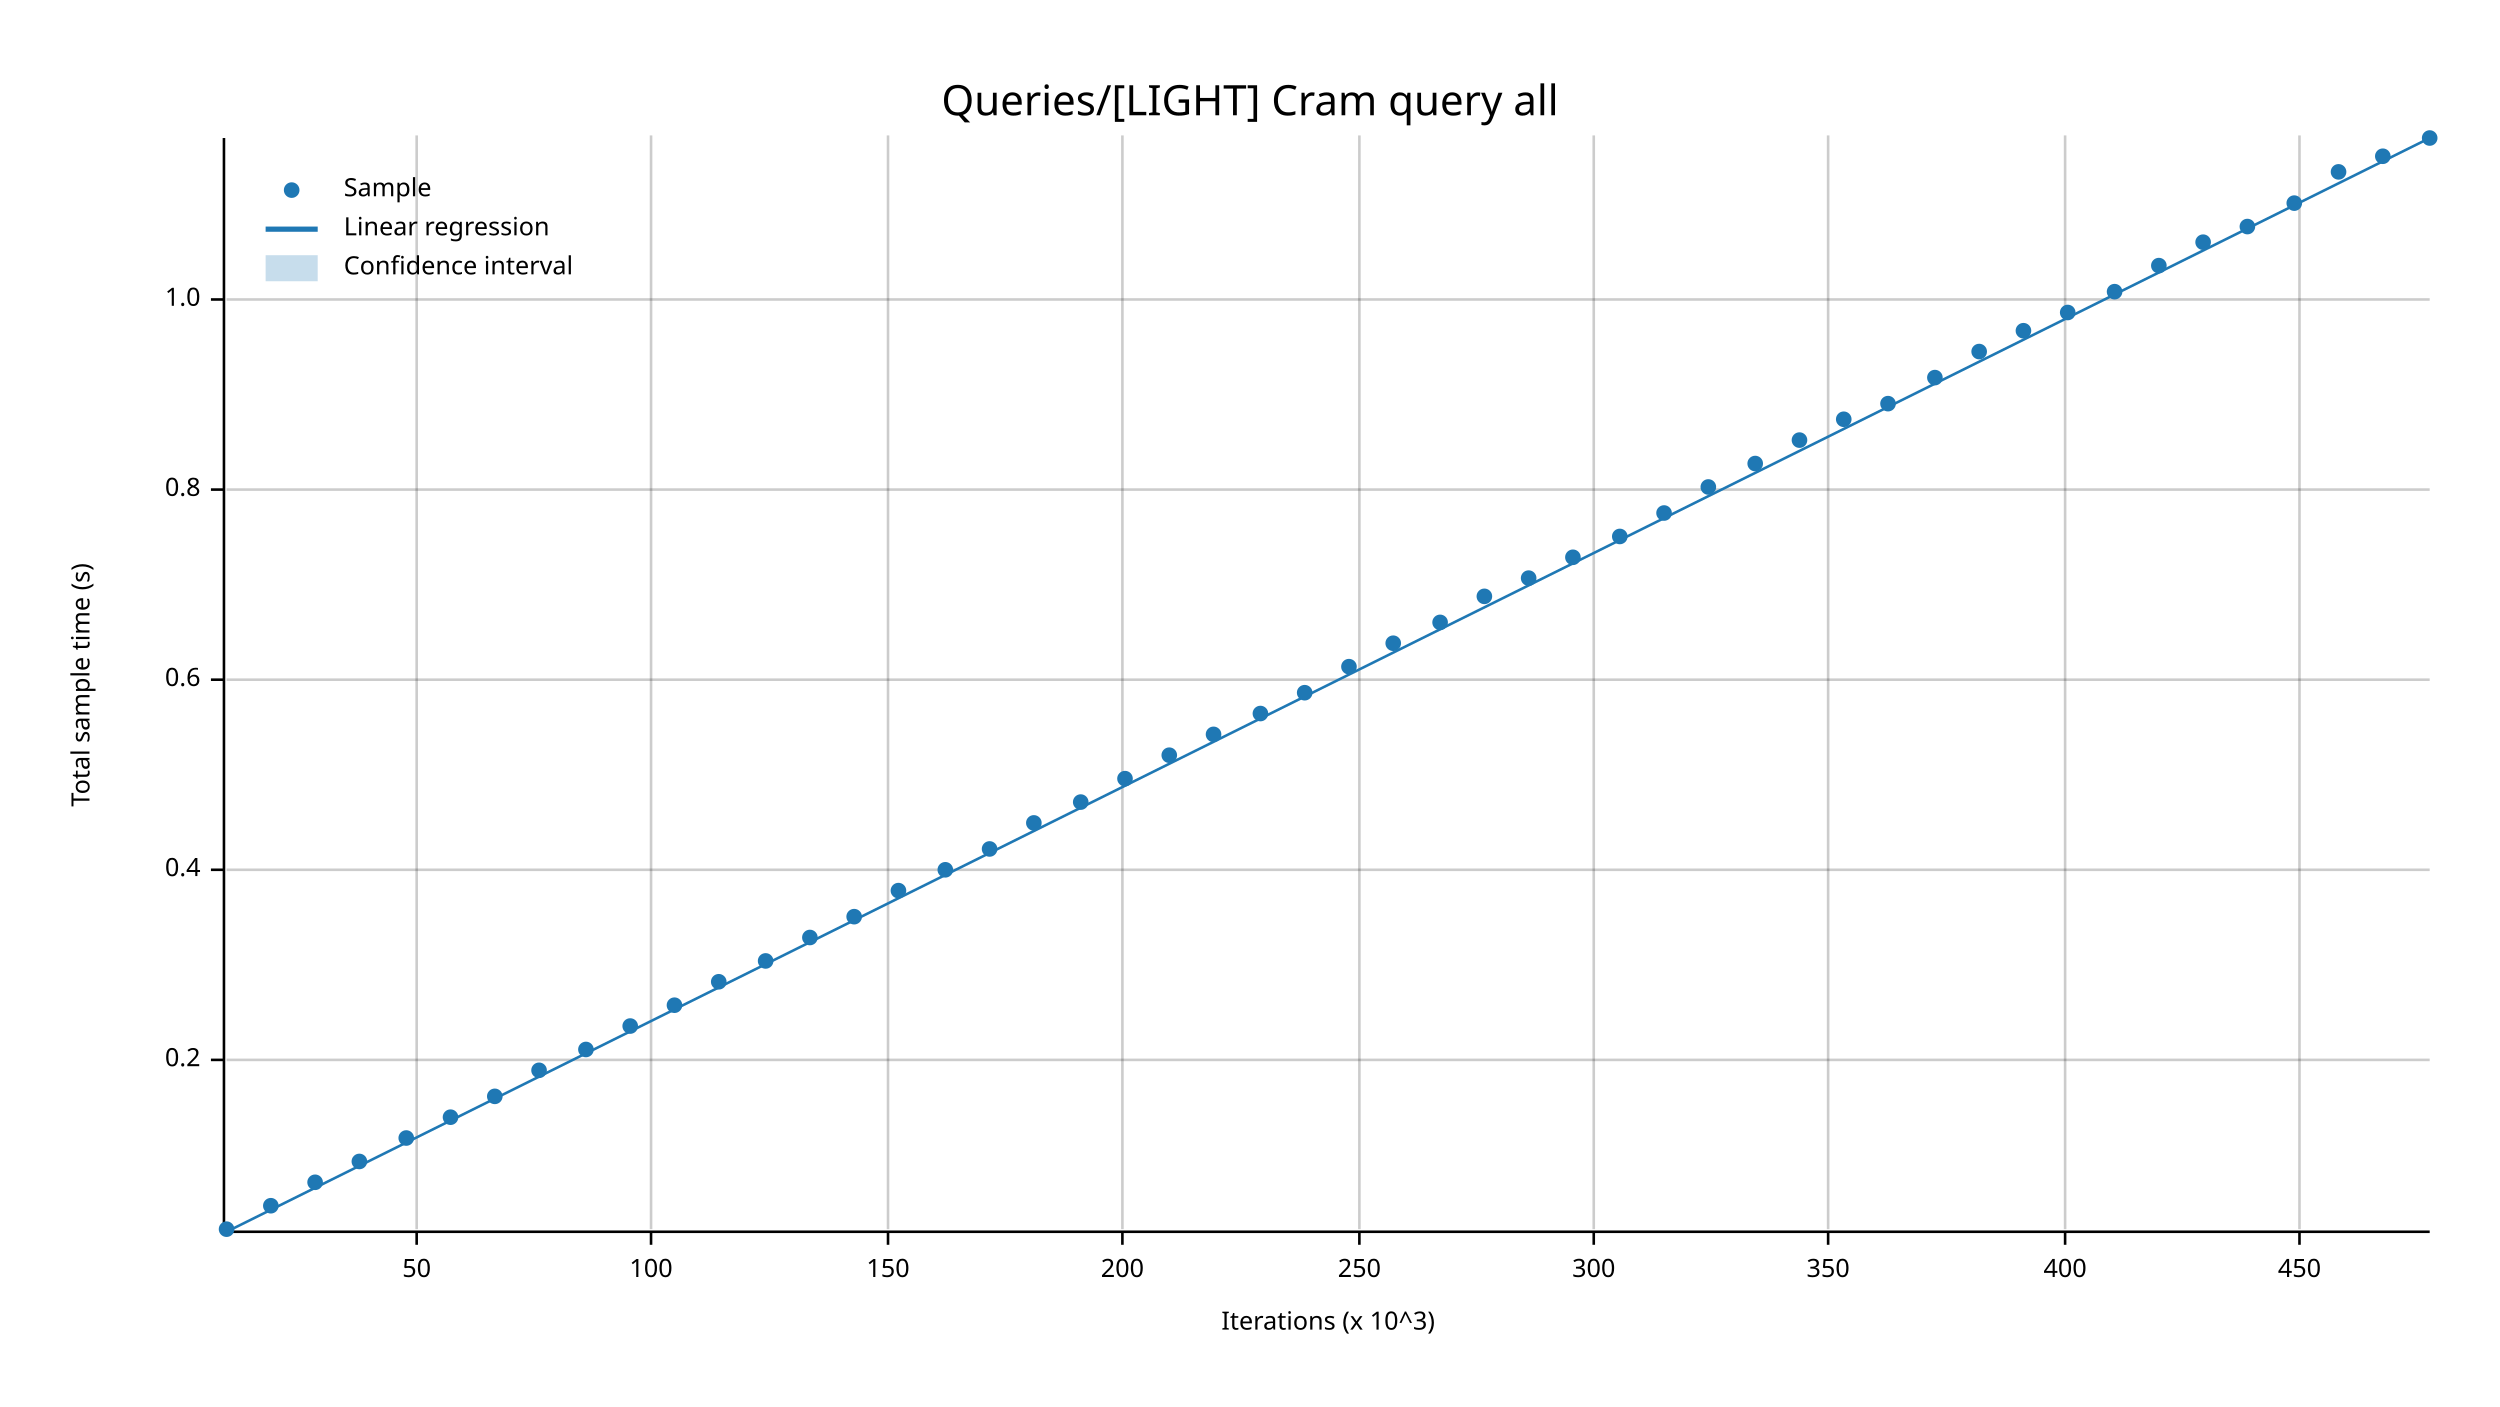
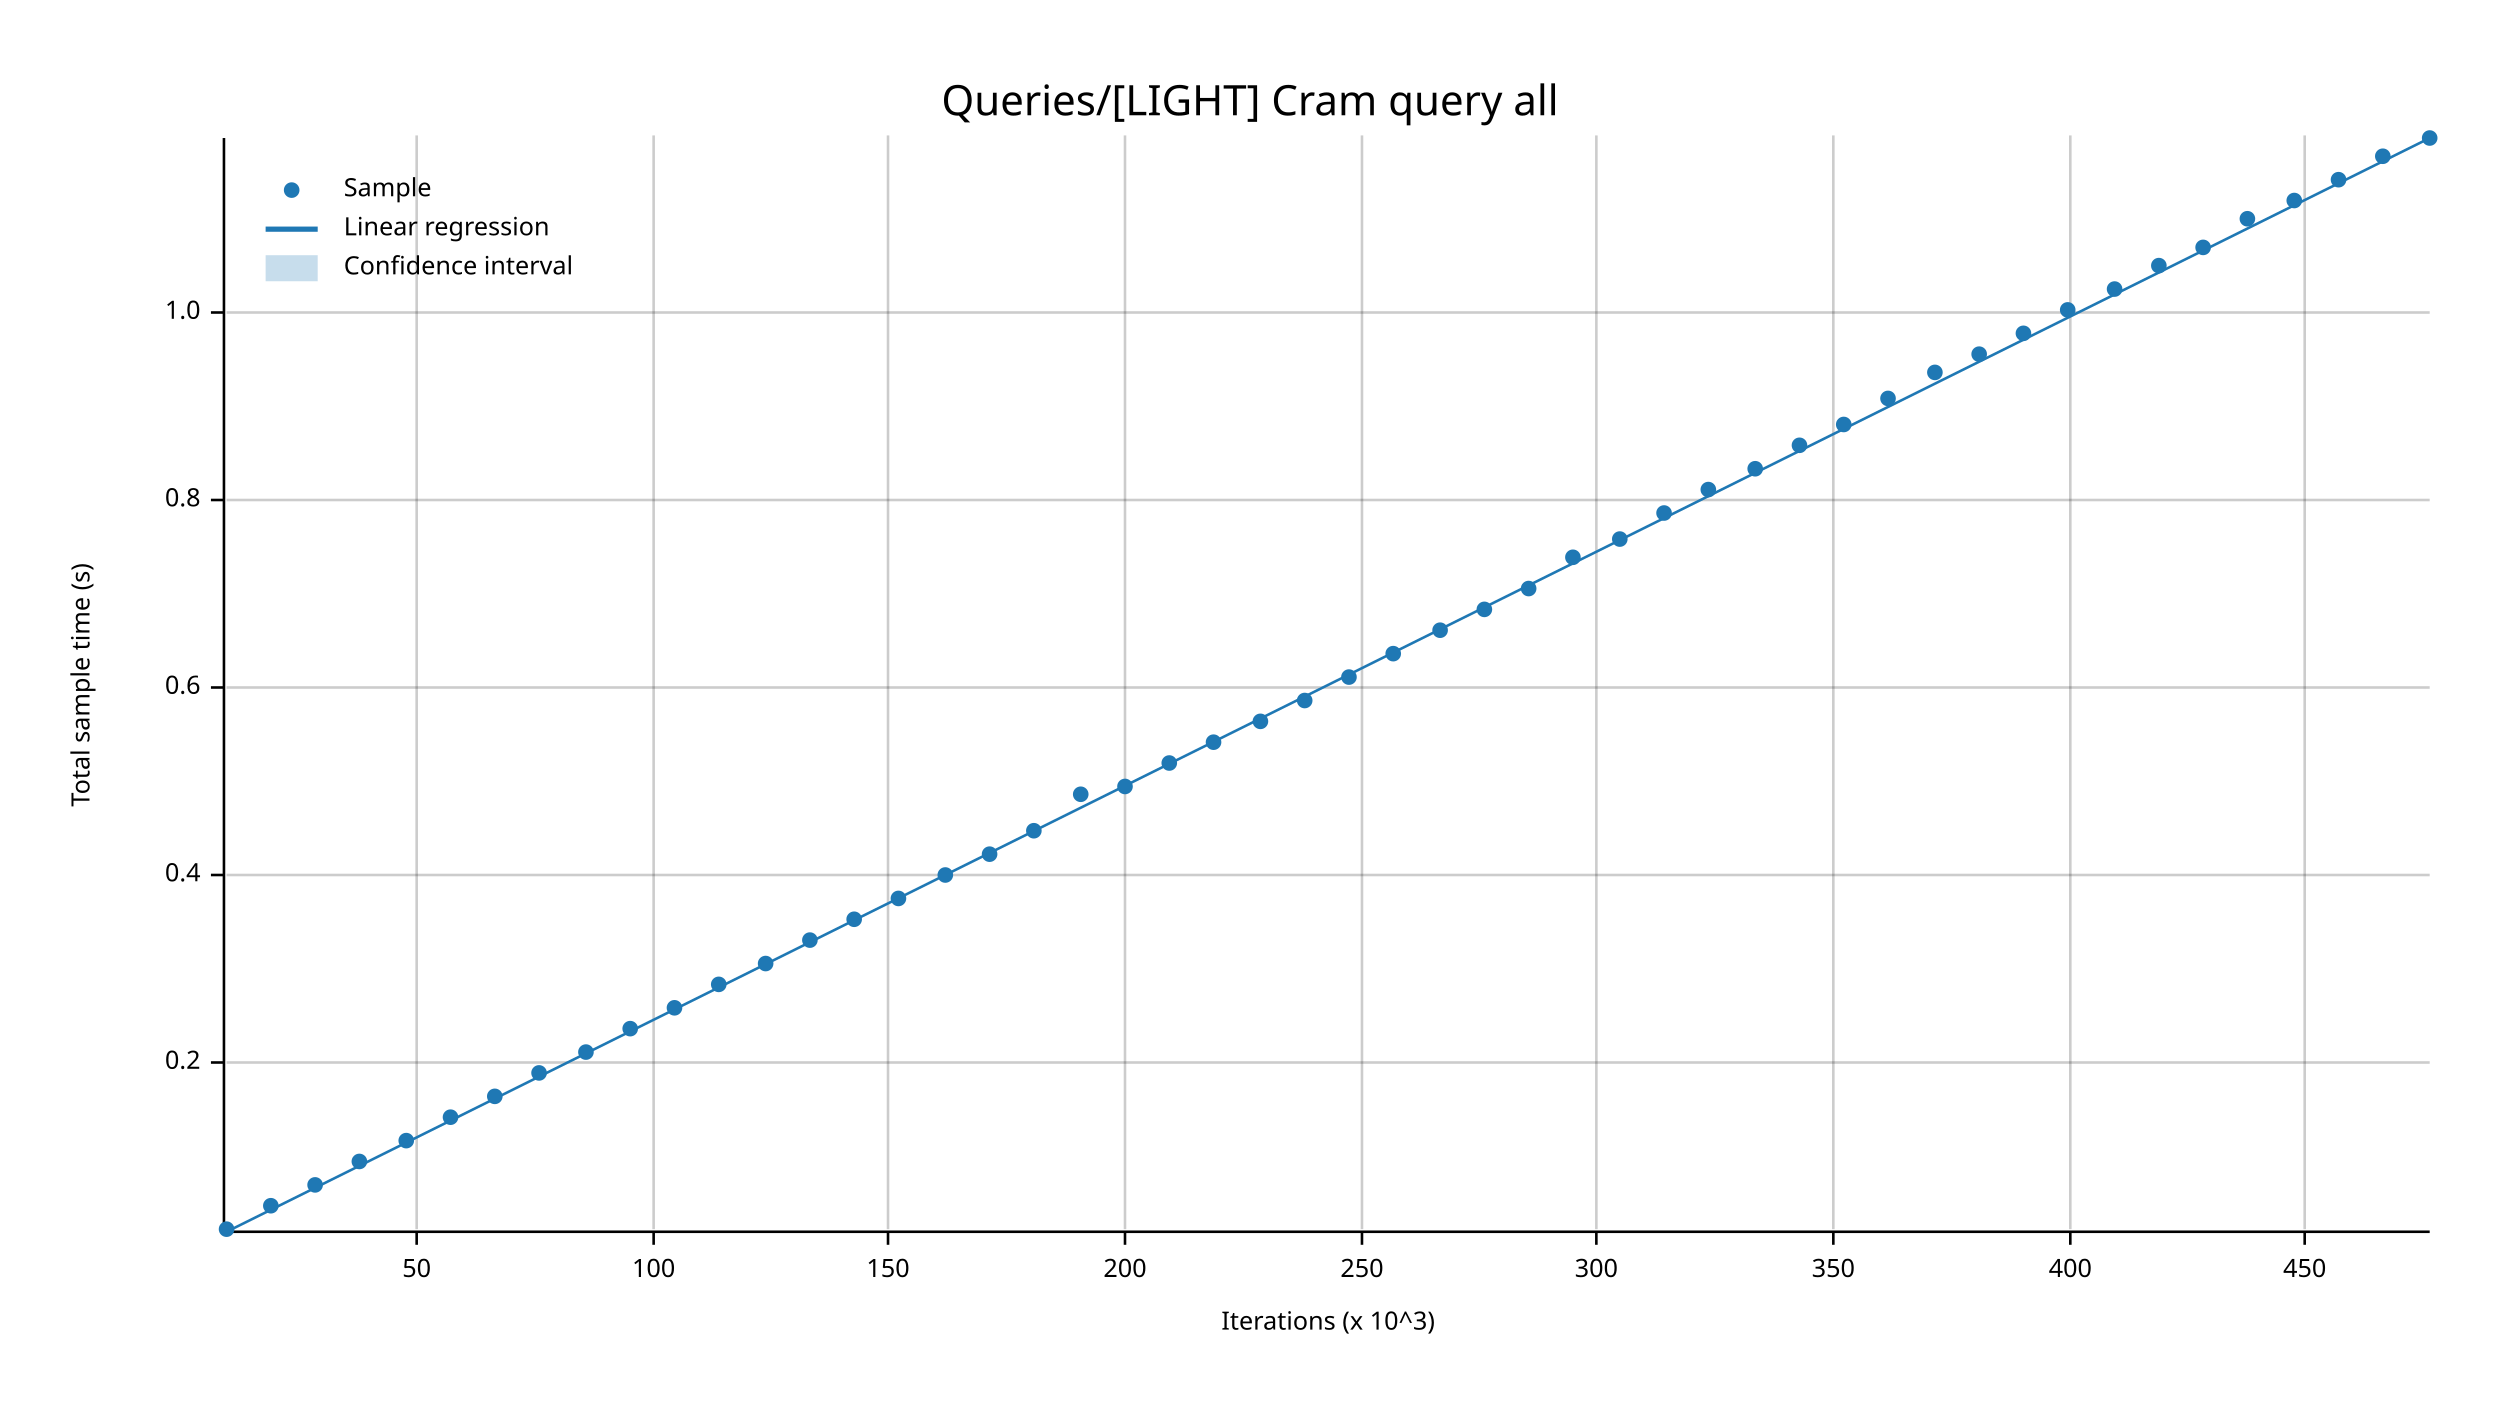
<svg xmlns="http://www.w3.org/2000/svg" width="960" height="540" viewBox="0 0 960 540">
  <text x="480" y="32" dy="0.76em" text-anchor="middle" font-family="sans-serif" font-size="16.129" opacity="1" fill="#000000">
Queries/[LIGHT] Cram query all
</text>
  <text x="27" y="263" dy="0.76em" text-anchor="middle" font-family="sans-serif" font-size="9.677" opacity="1" fill="#000000" transform="rotate(270, 27, 263)">
Total sample time (s)
</text>
  <text x="510" y="513" dy="-0.5ex" text-anchor="middle" font-family="sans-serif" font-size="9.677" opacity="1" fill="#000000">
Iterations (x 10^3)
</text>
  <line opacity="0.2" stroke="#000000" stroke-width="1" x1="160" y1="472" x2="160" y2="52" />
-   <line opacity="0.2" stroke="#000000" stroke-width="1" x1="250" y1="472" x2="250" y2="52" />
+   <line opacity="0.2" stroke="#000000" stroke-width="1" x1="251" y1="472" x2="251" y2="52" />
  <line opacity="0.2" stroke="#000000" stroke-width="1" x1="341" y1="472" x2="341" y2="52" />
-   <line opacity="0.2" stroke="#000000" stroke-width="1" x1="431" y1="472" x2="431" y2="52" />
-   <line opacity="0.2" stroke="#000000" stroke-width="1" x1="522" y1="472" x2="522" y2="52" />
-   <line opacity="0.2" stroke="#000000" stroke-width="1" x1="612" y1="472" x2="612" y2="52" />
-   <line opacity="0.2" stroke="#000000" stroke-width="1" x1="702" y1="472" x2="702" y2="52" />
-   <line opacity="0.2" stroke="#000000" stroke-width="1" x1="793" y1="472" x2="793" y2="52" />
-   <line opacity="0.2" stroke="#000000" stroke-width="1" x1="883" y1="472" x2="883" y2="52" />
-   <line opacity="0.2" stroke="#000000" stroke-width="1" x1="87" y1="407" x2="933" y2="407" />
-   <line opacity="0.2" stroke="#000000" stroke-width="1" x1="87" y1="334" x2="933" y2="334" />
-   <line opacity="0.2" stroke="#000000" stroke-width="1" x1="87" y1="261" x2="933" y2="261" />
-   <line opacity="0.2" stroke="#000000" stroke-width="1" x1="87" y1="188" x2="933" y2="188" />
-   <line opacity="0.2" stroke="#000000" stroke-width="1" x1="87" y1="115" x2="933" y2="115" />
+   <line opacity="0.2" stroke="#000000" stroke-width="1" x1="432" y1="472" x2="432" y2="52" />
+   <line opacity="0.2" stroke="#000000" stroke-width="1" x1="523" y1="472" x2="523" y2="52" />
+   <line opacity="0.2" stroke="#000000" stroke-width="1" x1="613" y1="472" x2="613" y2="52" />
+   <line opacity="0.2" stroke="#000000" stroke-width="1" x1="704" y1="472" x2="704" y2="52" />
+   <line opacity="0.2" stroke="#000000" stroke-width="1" x1="795" y1="472" x2="795" y2="52" />
+   <line opacity="0.2" stroke="#000000" stroke-width="1" x1="885" y1="472" x2="885" y2="52" />
+   <line opacity="0.2" stroke="#000000" stroke-width="1" x1="87" y1="408" x2="933" y2="408" />
+   <line opacity="0.2" stroke="#000000" stroke-width="1" x1="87" y1="336" x2="933" y2="336" />
+   <line opacity="0.2" stroke="#000000" stroke-width="1" x1="87" y1="264" x2="933" y2="264" />
+   <line opacity="0.2" stroke="#000000" stroke-width="1" x1="87" y1="192" x2="933" y2="192" />
+   <line opacity="0.2" stroke="#000000" stroke-width="1" x1="87" y1="120" x2="933" y2="120" />
  <polyline fill="none" opacity="1" stroke="#000000" stroke-width="1" points="86,53 86,473 " />
-   <text x="77" y="407" dy="0.5ex" text-anchor="end" font-family="sans-serif" font-size="9.677" opacity="1" fill="#000000">
+   <text x="77" y="408" dy="0.5ex" text-anchor="end" font-family="sans-serif" font-size="9.677" opacity="1" fill="#000000">
0.2
</text>
-   <polyline fill="none" opacity="1" stroke="#000000" stroke-width="1" points="81,407 86,407 " />
-   <text x="77" y="334" dy="0.5ex" text-anchor="end" font-family="sans-serif" font-size="9.677" opacity="1" fill="#000000">
+   <polyline fill="none" opacity="1" stroke="#000000" stroke-width="1" points="81,408 86,408 " />
+   <text x="77" y="336" dy="0.5ex" text-anchor="end" font-family="sans-serif" font-size="9.677" opacity="1" fill="#000000">
0.4
</text>
-   <polyline fill="none" opacity="1" stroke="#000000" stroke-width="1" points="81,334 86,334 " />
-   <text x="77" y="261" dy="0.5ex" text-anchor="end" font-family="sans-serif" font-size="9.677" opacity="1" fill="#000000">
+   <polyline fill="none" opacity="1" stroke="#000000" stroke-width="1" points="81,336 86,336 " />
+   <text x="77" y="264" dy="0.5ex" text-anchor="end" font-family="sans-serif" font-size="9.677" opacity="1" fill="#000000">
0.6
</text>
-   <polyline fill="none" opacity="1" stroke="#000000" stroke-width="1" points="81,261 86,261 " />
-   <text x="77" y="188" dy="0.5ex" text-anchor="end" font-family="sans-serif" font-size="9.677" opacity="1" fill="#000000">
+   <polyline fill="none" opacity="1" stroke="#000000" stroke-width="1" points="81,264 86,264 " />
+   <text x="77" y="192" dy="0.5ex" text-anchor="end" font-family="sans-serif" font-size="9.677" opacity="1" fill="#000000">
0.8
</text>
-   <polyline fill="none" opacity="1" stroke="#000000" stroke-width="1" points="81,188 86,188 " />
-   <text x="77" y="115" dy="0.5ex" text-anchor="end" font-family="sans-serif" font-size="9.677" opacity="1" fill="#000000">
+   <polyline fill="none" opacity="1" stroke="#000000" stroke-width="1" points="81,192 86,192 " />
+   <text x="77" y="120" dy="0.5ex" text-anchor="end" font-family="sans-serif" font-size="9.677" opacity="1" fill="#000000">
1.0
</text>
-   <polyline fill="none" opacity="1" stroke="#000000" stroke-width="1" points="81,115 86,115 " />
+   <polyline fill="none" opacity="1" stroke="#000000" stroke-width="1" points="81,120 86,120 " />
  <polyline fill="none" opacity="1" stroke="#000000" stroke-width="1" points="87,473 933,473 " />
  <text x="160" y="483" dy="0.76em" text-anchor="middle" font-family="sans-serif" font-size="9.677" opacity="1" fill="#000000">
50
</text>
  <polyline fill="none" opacity="1" stroke="#000000" stroke-width="1" points="160,473 160,478 " />
-   <text x="250" y="483" dy="0.76em" text-anchor="middle" font-family="sans-serif" font-size="9.677" opacity="1" fill="#000000">
+   <text x="251" y="483" dy="0.76em" text-anchor="middle" font-family="sans-serif" font-size="9.677" opacity="1" fill="#000000">
100
</text>
-   <polyline fill="none" opacity="1" stroke="#000000" stroke-width="1" points="250,473 250,478 " />
+   <polyline fill="none" opacity="1" stroke="#000000" stroke-width="1" points="251,473 251,478 " />
  <text x="341" y="483" dy="0.76em" text-anchor="middle" font-family="sans-serif" font-size="9.677" opacity="1" fill="#000000">
150
</text>
  <polyline fill="none" opacity="1" stroke="#000000" stroke-width="1" points="341,473 341,478 " />
-   <text x="431" y="483" dy="0.76em" text-anchor="middle" font-family="sans-serif" font-size="9.677" opacity="1" fill="#000000">
+   <text x="432" y="483" dy="0.76em" text-anchor="middle" font-family="sans-serif" font-size="9.677" opacity="1" fill="#000000">
200
</text>
-   <polyline fill="none" opacity="1" stroke="#000000" stroke-width="1" points="431,473 431,478 " />
-   <text x="522" y="483" dy="0.76em" text-anchor="middle" font-family="sans-serif" font-size="9.677" opacity="1" fill="#000000">
+   <polyline fill="none" opacity="1" stroke="#000000" stroke-width="1" points="432,473 432,478 " />
+   <text x="523" y="483" dy="0.76em" text-anchor="middle" font-family="sans-serif" font-size="9.677" opacity="1" fill="#000000">
250
</text>
-   <polyline fill="none" opacity="1" stroke="#000000" stroke-width="1" points="522,473 522,478 " />
-   <text x="612" y="483" dy="0.76em" text-anchor="middle" font-family="sans-serif" font-size="9.677" opacity="1" fill="#000000">
+   <polyline fill="none" opacity="1" stroke="#000000" stroke-width="1" points="523,473 523,478 " />
+   <text x="613" y="483" dy="0.76em" text-anchor="middle" font-family="sans-serif" font-size="9.677" opacity="1" fill="#000000">
300
</text>
-   <polyline fill="none" opacity="1" stroke="#000000" stroke-width="1" points="612,473 612,478 " />
-   <text x="702" y="483" dy="0.76em" text-anchor="middle" font-family="sans-serif" font-size="9.677" opacity="1" fill="#000000">
+   <polyline fill="none" opacity="1" stroke="#000000" stroke-width="1" points="613,473 613,478 " />
+   <text x="704" y="483" dy="0.76em" text-anchor="middle" font-family="sans-serif" font-size="9.677" opacity="1" fill="#000000">
350
</text>
-   <polyline fill="none" opacity="1" stroke="#000000" stroke-width="1" points="702,473 702,478 " />
-   <text x="793" y="483" dy="0.76em" text-anchor="middle" font-family="sans-serif" font-size="9.677" opacity="1" fill="#000000">
+   <polyline fill="none" opacity="1" stroke="#000000" stroke-width="1" points="704,473 704,478 " />
+   <text x="795" y="483" dy="0.76em" text-anchor="middle" font-family="sans-serif" font-size="9.677" opacity="1" fill="#000000">
400
</text>
-   <polyline fill="none" opacity="1" stroke="#000000" stroke-width="1" points="793,473 793,478 " />
-   <text x="883" y="483" dy="0.76em" text-anchor="middle" font-family="sans-serif" font-size="9.677" opacity="1" fill="#000000">
+   <polyline fill="none" opacity="1" stroke="#000000" stroke-width="1" points="795,473 795,478 " />
+   <text x="885" y="483" dy="0.76em" text-anchor="middle" font-family="sans-serif" font-size="9.677" opacity="1" fill="#000000">
450
</text>
-   <polyline fill="none" opacity="1" stroke="#000000" stroke-width="1" points="883,473 883,478 " />
+   <polyline fill="none" opacity="1" stroke="#000000" stroke-width="1" points="885,473 885,478 " />
  <circle cx="87" cy="472" r="3" opacity="1" fill="#1F78B4" stroke="none" stroke-width="1" />
  <circle cx="104" cy="463" r="3" opacity="1" fill="#1F78B4" stroke="none" stroke-width="1" />
-   <circle cx="121" cy="454" r="3" opacity="1" fill="#1F78B4" stroke="none" stroke-width="1" />
+   <circle cx="121" cy="455" r="3" opacity="1" fill="#1F78B4" stroke="none" stroke-width="1" />
  <circle cx="138" cy="446" r="3" opacity="1" fill="#1F78B4" stroke="none" stroke-width="1" />
-   <circle cx="156" cy="437" r="3" opacity="1" fill="#1F78B4" stroke="none" stroke-width="1" />
+   <circle cx="156" cy="438" r="3" opacity="1" fill="#1F78B4" stroke="none" stroke-width="1" />
  <circle cx="173" cy="429" r="3" opacity="1" fill="#1F78B4" stroke="none" stroke-width="1" />
  <circle cx="190" cy="421" r="3" opacity="1" fill="#1F78B4" stroke="none" stroke-width="1" />
-   <circle cx="207" cy="411" r="3" opacity="1" fill="#1F78B4" stroke="none" stroke-width="1" />
-   <circle cx="225" cy="403" r="3" opacity="1" fill="#1F78B4" stroke="none" stroke-width="1" />
-   <circle cx="242" cy="394" r="3" opacity="1" fill="#1F78B4" stroke="none" stroke-width="1" />
-   <circle cx="259" cy="386" r="3" opacity="1" fill="#1F78B4" stroke="none" stroke-width="1" />
-   <circle cx="276" cy="377" r="3" opacity="1" fill="#1F78B4" stroke="none" stroke-width="1" />
-   <circle cx="294" cy="369" r="3" opacity="1" fill="#1F78B4" stroke="none" stroke-width="1" />
-   <circle cx="311" cy="360" r="3" opacity="1" fill="#1F78B4" stroke="none" stroke-width="1" />
-   <circle cx="328" cy="352" r="3" opacity="1" fill="#1F78B4" stroke="none" stroke-width="1" />
-   <circle cx="345" cy="342" r="3" opacity="1" fill="#1F78B4" stroke="none" stroke-width="1" />
-   <circle cx="363" cy="334" r="3" opacity="1" fill="#1F78B4" stroke="none" stroke-width="1" />
-   <circle cx="380" cy="326" r="3" opacity="1" fill="#1F78B4" stroke="none" stroke-width="1" />
-   <circle cx="397" cy="316" r="3" opacity="1" fill="#1F78B4" stroke="none" stroke-width="1" />
-   <circle cx="415" cy="308" r="3" opacity="1" fill="#1F78B4" stroke="none" stroke-width="1" />
-   <circle cx="432" cy="299" r="3" opacity="1" fill="#1F78B4" stroke="none" stroke-width="1" />
-   <circle cx="449" cy="290" r="3" opacity="1" fill="#1F78B4" stroke="none" stroke-width="1" />
-   <circle cx="466" cy="282" r="3" opacity="1" fill="#1F78B4" stroke="none" stroke-width="1" />
-   <circle cx="484" cy="274" r="3" opacity="1" fill="#1F78B4" stroke="none" stroke-width="1" />
-   <circle cx="501" cy="266" r="3" opacity="1" fill="#1F78B4" stroke="none" stroke-width="1" />
-   <circle cx="518" cy="256" r="3" opacity="1" fill="#1F78B4" stroke="none" stroke-width="1" />
-   <circle cx="535" cy="247" r="3" opacity="1" fill="#1F78B4" stroke="none" stroke-width="1" />
-   <circle cx="553" cy="239" r="3" opacity="1" fill="#1F78B4" stroke="none" stroke-width="1" />
-   <circle cx="570" cy="229" r="3" opacity="1" fill="#1F78B4" stroke="none" stroke-width="1" />
-   <circle cx="587" cy="222" r="3" opacity="1" fill="#1F78B4" stroke="none" stroke-width="1" />
+   <circle cx="207" cy="412" r="3" opacity="1" fill="#1F78B4" stroke="none" stroke-width="1" />
+   <circle cx="225" cy="404" r="3" opacity="1" fill="#1F78B4" stroke="none" stroke-width="1" />
+   <circle cx="242" cy="395" r="3" opacity="1" fill="#1F78B4" stroke="none" stroke-width="1" />
+   <circle cx="259" cy="387" r="3" opacity="1" fill="#1F78B4" stroke="none" stroke-width="1" />
+   <circle cx="276" cy="378" r="3" opacity="1" fill="#1F78B4" stroke="none" stroke-width="1" />
+   <circle cx="294" cy="370" r="3" opacity="1" fill="#1F78B4" stroke="none" stroke-width="1" />
+   <circle cx="311" cy="361" r="3" opacity="1" fill="#1F78B4" stroke="none" stroke-width="1" />
+   <circle cx="328" cy="353" r="3" opacity="1" fill="#1F78B4" stroke="none" stroke-width="1" />
+   <circle cx="345" cy="345" r="3" opacity="1" fill="#1F78B4" stroke="none" stroke-width="1" />
+   <circle cx="363" cy="336" r="3" opacity="1" fill="#1F78B4" stroke="none" stroke-width="1" />
+   <circle cx="380" cy="328" r="3" opacity="1" fill="#1F78B4" stroke="none" stroke-width="1" />
+   <circle cx="397" cy="319" r="3" opacity="1" fill="#1F78B4" stroke="none" stroke-width="1" />
+   <circle cx="415" cy="305" r="3" opacity="1" fill="#1F78B4" stroke="none" stroke-width="1" />
+   <circle cx="432" cy="302" r="3" opacity="1" fill="#1F78B4" stroke="none" stroke-width="1" />
+   <circle cx="449" cy="293" r="3" opacity="1" fill="#1F78B4" stroke="none" stroke-width="1" />
+   <circle cx="466" cy="285" r="3" opacity="1" fill="#1F78B4" stroke="none" stroke-width="1" />
+   <circle cx="484" cy="277" r="3" opacity="1" fill="#1F78B4" stroke="none" stroke-width="1" />
+   <circle cx="501" cy="269" r="3" opacity="1" fill="#1F78B4" stroke="none" stroke-width="1" />
+   <circle cx="518" cy="260" r="3" opacity="1" fill="#1F78B4" stroke="none" stroke-width="1" />
+   <circle cx="535" cy="251" r="3" opacity="1" fill="#1F78B4" stroke="none" stroke-width="1" />
+   <circle cx="553" cy="242" r="3" opacity="1" fill="#1F78B4" stroke="none" stroke-width="1" />
+   <circle cx="570" cy="234" r="3" opacity="1" fill="#1F78B4" stroke="none" stroke-width="1" />
+   <circle cx="587" cy="226" r="3" opacity="1" fill="#1F78B4" stroke="none" stroke-width="1" />
  <circle cx="604" cy="214" r="3" opacity="1" fill="#1F78B4" stroke="none" stroke-width="1" />
-   <circle cx="622" cy="206" r="3" opacity="1" fill="#1F78B4" stroke="none" stroke-width="1" />
+   <circle cx="622" cy="207" r="3" opacity="1" fill="#1F78B4" stroke="none" stroke-width="1" />
  <circle cx="639" cy="197" r="3" opacity="1" fill="#1F78B4" stroke="none" stroke-width="1" />
-   <circle cx="656" cy="187" r="3" opacity="1" fill="#1F78B4" stroke="none" stroke-width="1" />
-   <circle cx="674" cy="178" r="3" opacity="1" fill="#1F78B4" stroke="none" stroke-width="1" />
-   <circle cx="691" cy="169" r="3" opacity="1" fill="#1F78B4" stroke="none" stroke-width="1" />
-   <circle cx="708" cy="161" r="3" opacity="1" fill="#1F78B4" stroke="none" stroke-width="1" />
-   <circle cx="725" cy="155" r="3" opacity="1" fill="#1F78B4" stroke="none" stroke-width="1" />
-   <circle cx="743" cy="145" r="3" opacity="1" fill="#1F78B4" stroke="none" stroke-width="1" />
-   <circle cx="760" cy="135" r="3" opacity="1" fill="#1F78B4" stroke="none" stroke-width="1" />
-   <circle cx="777" cy="127" r="3" opacity="1" fill="#1F78B4" stroke="none" stroke-width="1" />
-   <circle cx="794" cy="120" r="3" opacity="1" fill="#1F78B4" stroke="none" stroke-width="1" />
-   <circle cx="812" cy="112" r="3" opacity="1" fill="#1F78B4" stroke="none" stroke-width="1" />
+   <circle cx="656" cy="188" r="3" opacity="1" fill="#1F78B4" stroke="none" stroke-width="1" />
+   <circle cx="674" cy="180" r="3" opacity="1" fill="#1F78B4" stroke="none" stroke-width="1" />
+   <circle cx="691" cy="171" r="3" opacity="1" fill="#1F78B4" stroke="none" stroke-width="1" />
+   <circle cx="708" cy="163" r="3" opacity="1" fill="#1F78B4" stroke="none" stroke-width="1" />
+   <circle cx="725" cy="153" r="3" opacity="1" fill="#1F78B4" stroke="none" stroke-width="1" />
+   <circle cx="743" cy="143" r="3" opacity="1" fill="#1F78B4" stroke="none" stroke-width="1" />
+   <circle cx="760" cy="136" r="3" opacity="1" fill="#1F78B4" stroke="none" stroke-width="1" />
+   <circle cx="777" cy="128" r="3" opacity="1" fill="#1F78B4" stroke="none" stroke-width="1" />
+   <circle cx="794" cy="119" r="3" opacity="1" fill="#1F78B4" stroke="none" stroke-width="1" />
+   <circle cx="812" cy="111" r="3" opacity="1" fill="#1F78B4" stroke="none" stroke-width="1" />
  <circle cx="829" cy="102" r="3" opacity="1" fill="#1F78B4" stroke="none" stroke-width="1" />
-   <circle cx="846" cy="93" r="3" opacity="1" fill="#1F78B4" stroke="none" stroke-width="1" />
-   <circle cx="863" cy="87" r="3" opacity="1" fill="#1F78B4" stroke="none" stroke-width="1" />
-   <circle cx="881" cy="78" r="3" opacity="1" fill="#1F78B4" stroke="none" stroke-width="1" />
-   <circle cx="898" cy="66" r="3" opacity="1" fill="#1F78B4" stroke="none" stroke-width="1" />
+   <circle cx="846" cy="95" r="3" opacity="1" fill="#1F78B4" stroke="none" stroke-width="1" />
+   <circle cx="863" cy="84" r="3" opacity="1" fill="#1F78B4" stroke="none" stroke-width="1" />
+   <circle cx="881" cy="77" r="3" opacity="1" fill="#1F78B4" stroke="none" stroke-width="1" />
+   <circle cx="898" cy="69" r="3" opacity="1" fill="#1F78B4" stroke="none" stroke-width="1" />
  <circle cx="915" cy="60" r="3" opacity="1" fill="#1F78B4" stroke="none" stroke-width="1" />
  <circle cx="933" cy="53" r="3" opacity="1" fill="#1F78B4" stroke="none" stroke-width="1" />
  <polyline fill="none" opacity="1" stroke="#1F78B4" stroke-width="1" points="87,473 933,53 " />
  <polygon opacity="0.25" fill="#1F78B4" points="87,473 933,53 933,53 " />
  <text x="132" y="68" dy="0.76em" text-anchor="start" font-family="sans-serif" font-size="9.677" opacity="1" fill="#000000">
Sample
</text>
  <text x="132" y="83" dy="0.76em" text-anchor="start" font-family="sans-serif" font-size="9.677" opacity="1" fill="#000000">
Linear regression
</text>
  <text x="132" y="98" dy="0.76em" text-anchor="start" font-family="sans-serif" font-size="9.677" opacity="1" fill="#000000">
Confidence interval
</text>
  <circle cx="112" cy="73" r="3" opacity="1" fill="#1F78B4" stroke="none" stroke-width="1" />
  <polyline fill="none" opacity="1" stroke="#1F78B4" stroke-width="2" points="102,88 122,88 " />
  <rect x="102" y="98" width="20" height="10" opacity="0.25" fill="#1F78B4" stroke="none" />
</svg>
